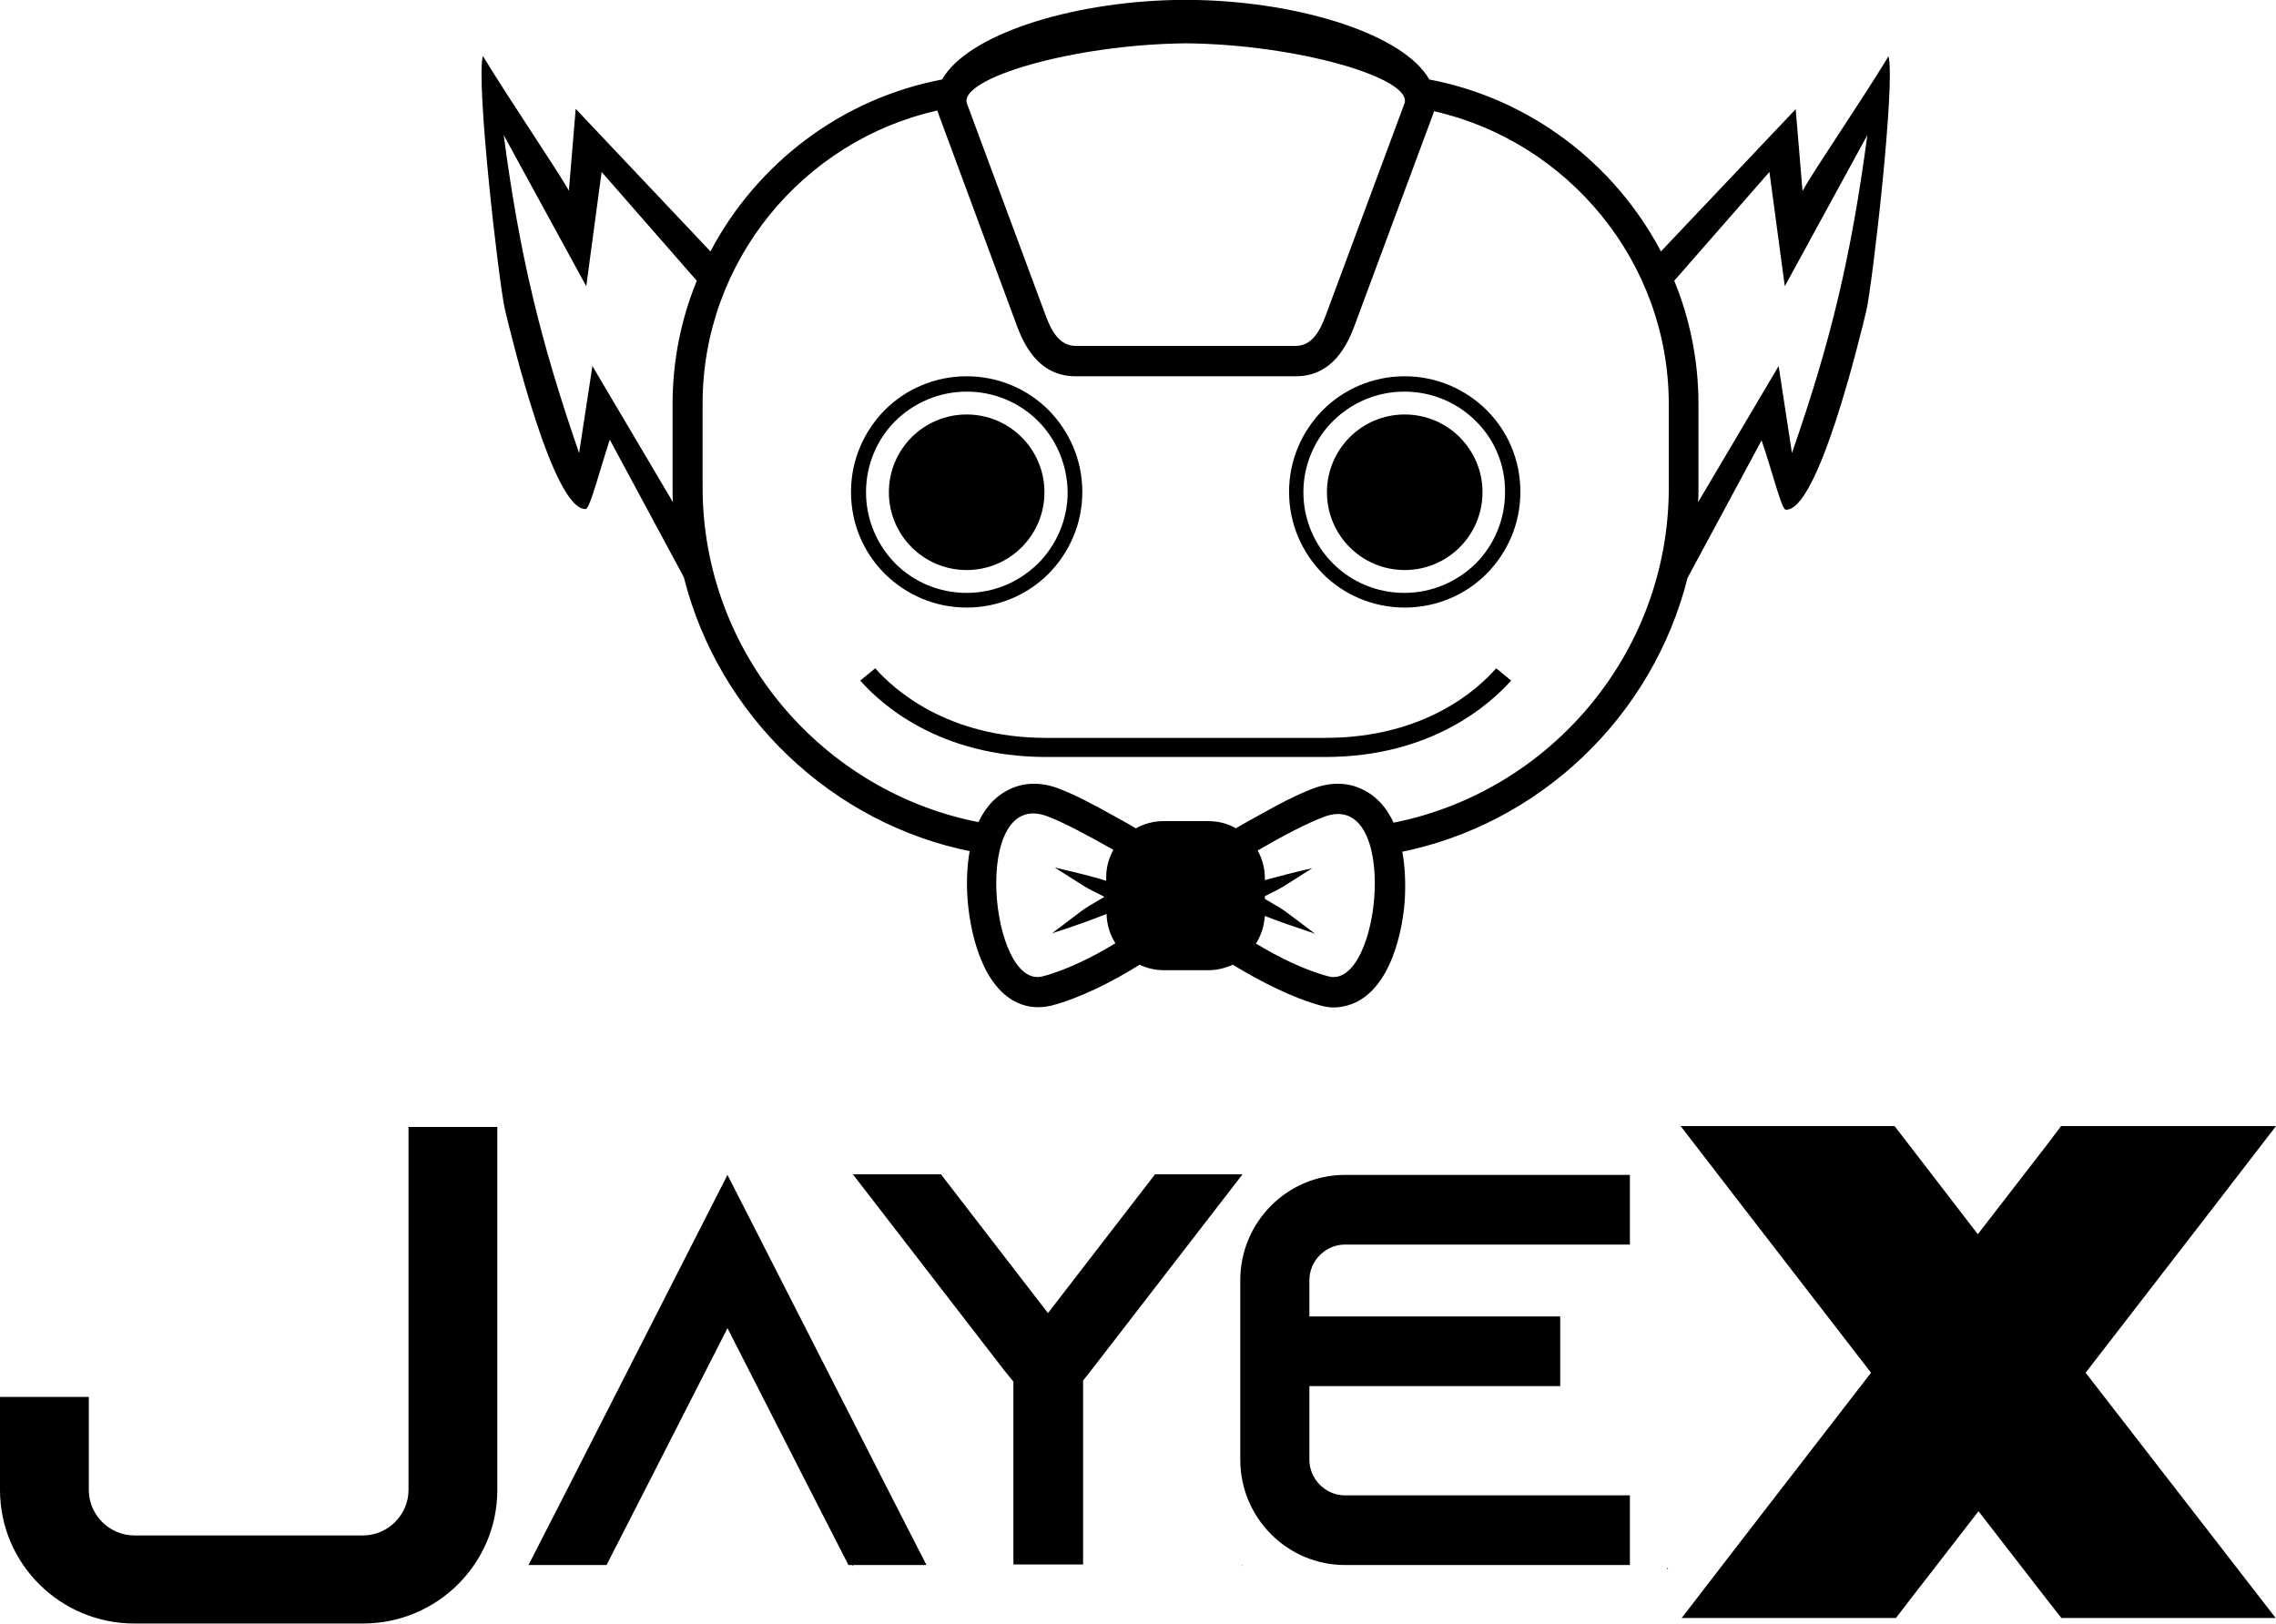
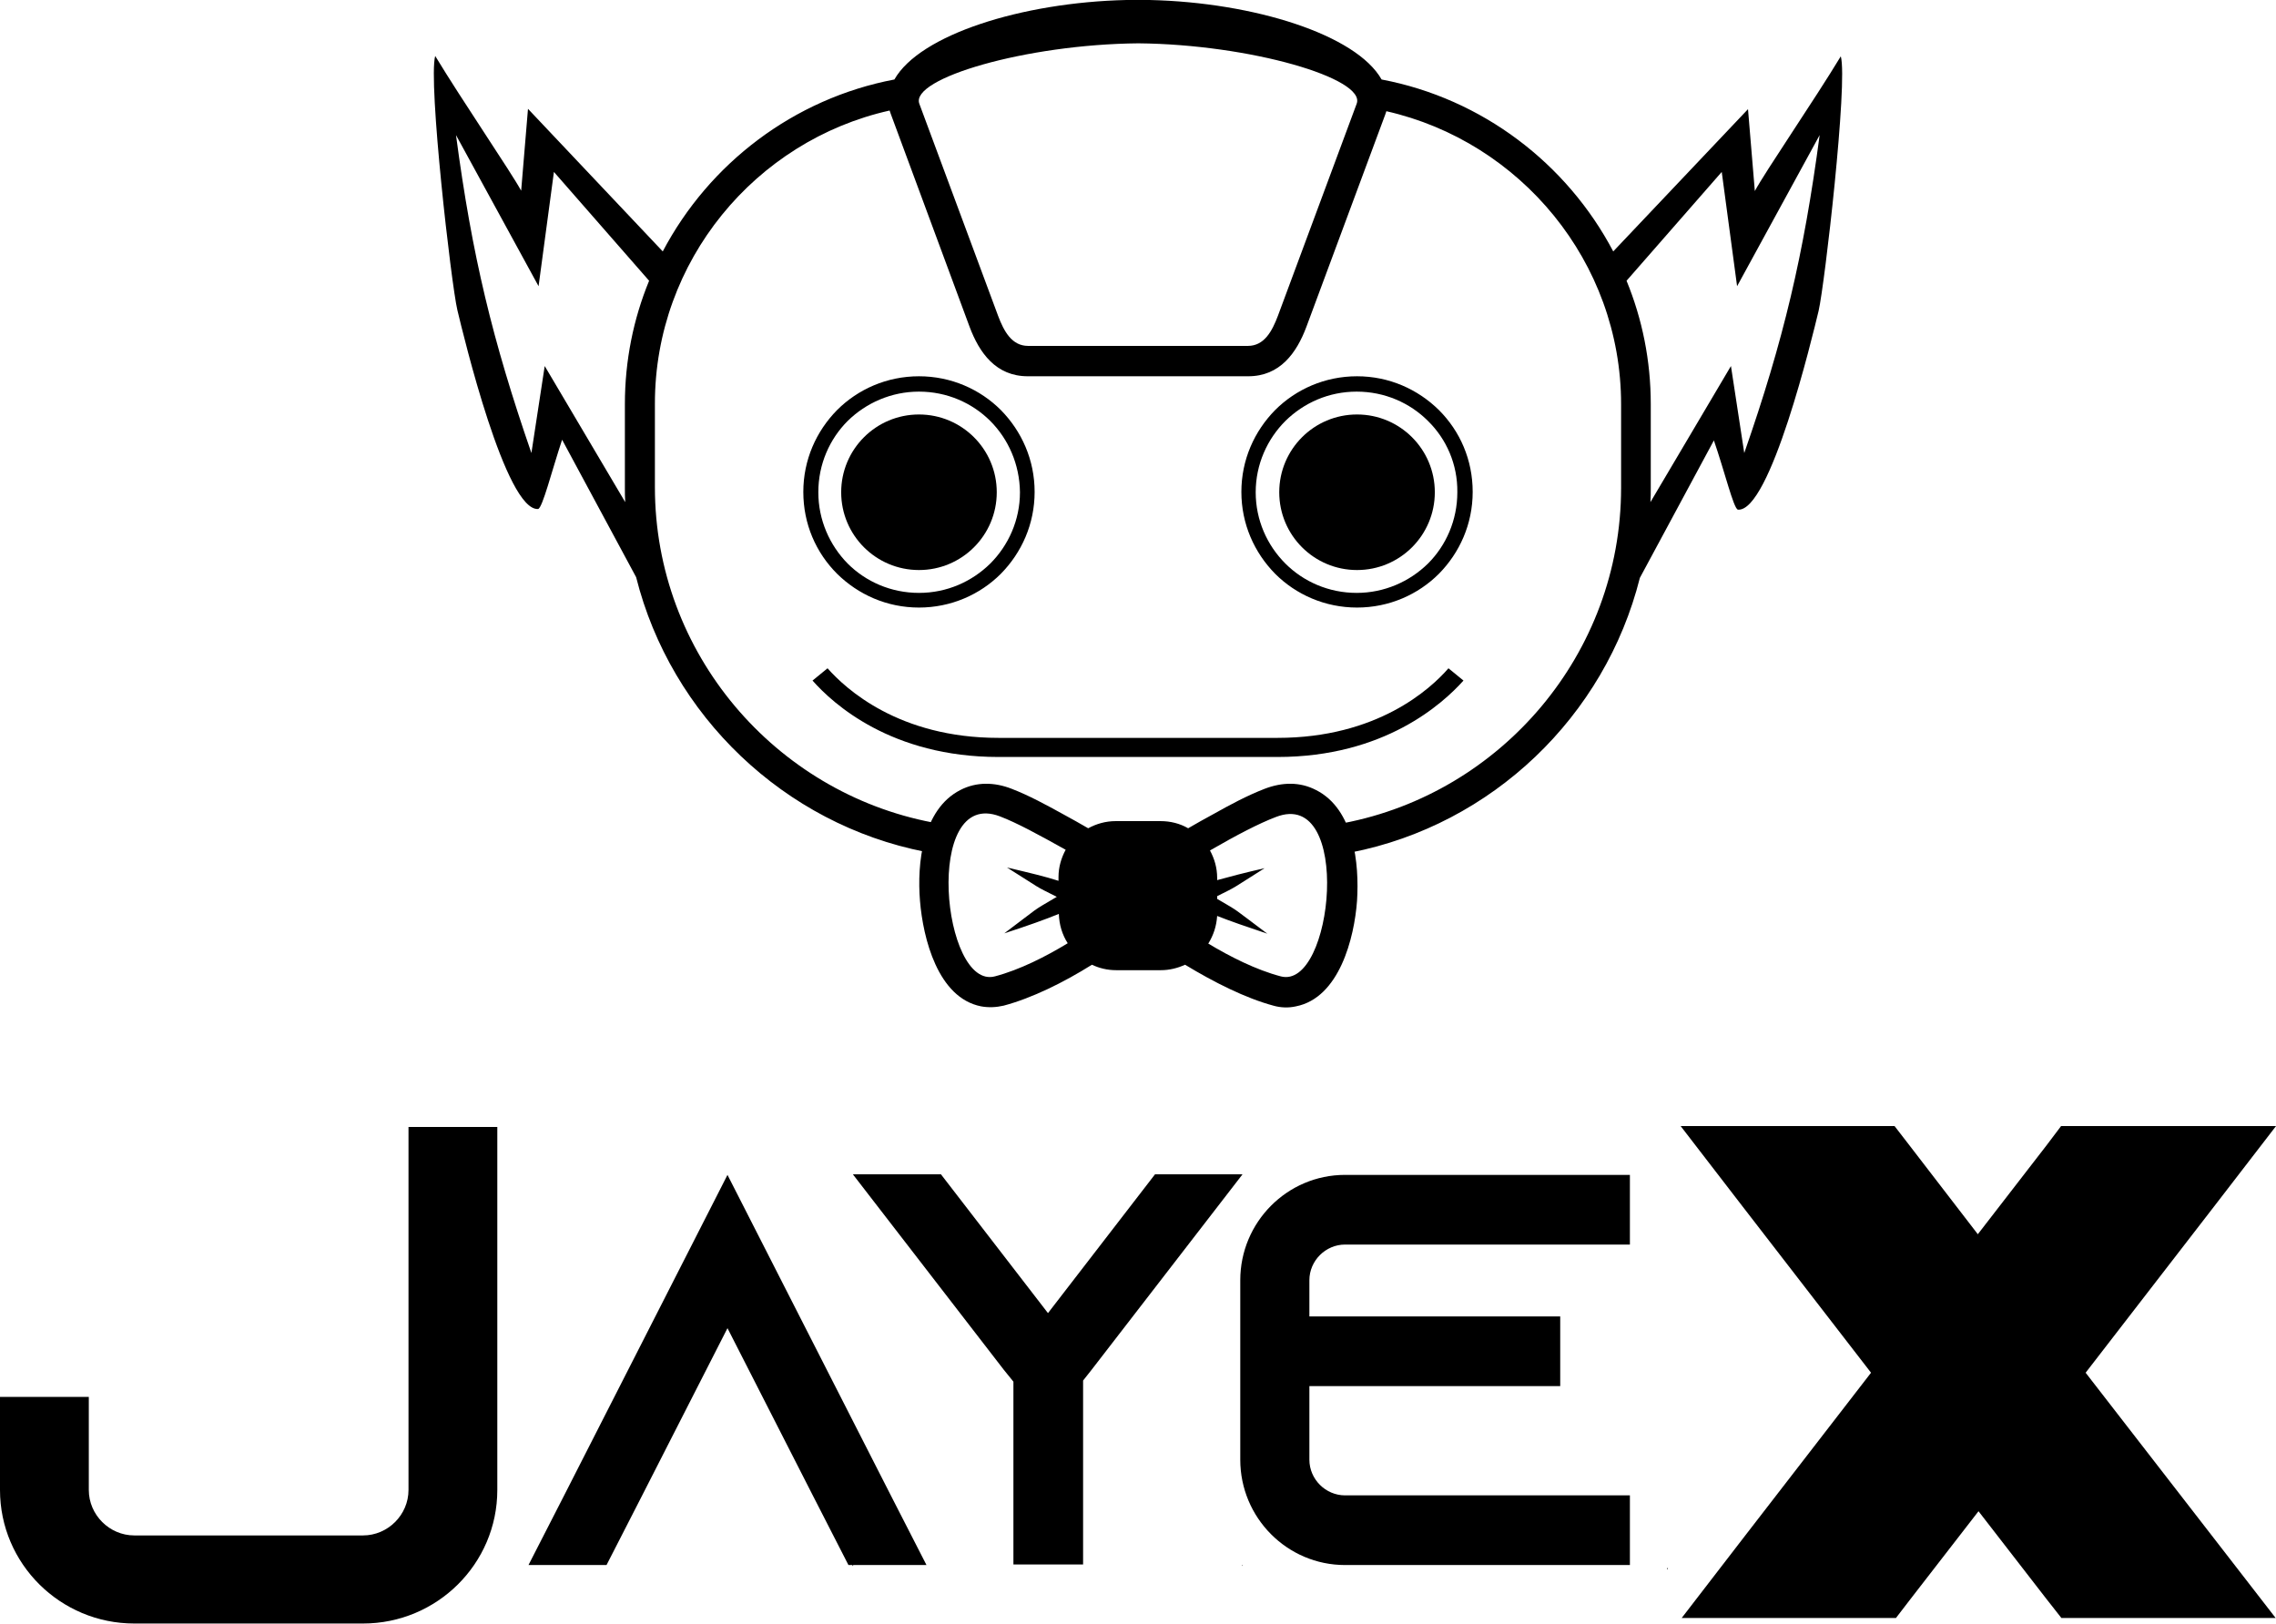
<svg xmlns="http://www.w3.org/2000/svg" id="Layer_1" version="1.1" viewBox="0 0 799.831 570.591">
  <defs>
    <style>
      .st0 {
        fill-rule: evenodd;
      }
    </style>
  </defs>
  <polygon points="585.823 551.147 586.182 551.147 585.823 551.626 585.823 551.147" />
  <polygon points="732.931 482.448 778.13 423.941 799.831 395.766 764.223 395.766 763.863 395.766 732.931 395.766 724.299 395.766 719.143 402.6 695.045 433.772 671.066 402.6 665.791 395.766 657.279 395.766 626.106 395.766 590.618 395.766 612.319 423.941 657.518 482.448 612.678 540.476 590.978 568.651 626.466 568.651 657.638 568.651 666.27 568.651 671.426 561.937 695.285 531.125 719.143 561.937 724.418 568.651 732.931 568.651 764.103 568.651 799.711 568.651 777.891 540.476 732.931 482.448" />
  <polygon points="734.25 551.626 734.01 551.147 734.25 551.147 734.25 551.626" />
  <path d="M325.584,550.036h-27.424l-12.537-24.485-29.971-58.765-29.97,58.765-12.537,24.485h-27.424l12.537-24.485,57.394-112.634,57.395,112.634,12.537,24.485Z" />
  <path d="M299.524,550.036h.391l-.391.391v-.391ZM436.643,412.722l-53.084,68.756-2.938,3.722v64.641h-24.486v-64.249l-3.331-4.114-53.084-68.756h30.95l37.61,48.776,37.61-48.776h30.753ZM436.447,550.036h.196v.391l-.196-.391Z" />
  <path d="M460.144,449.94v12.732h88.148v24.486h-88.148v25.856c0,6.857,5.68,12.537,12.537,12.537h100.098v24.485h-100.098c-20.372,0-36.827-16.649-36.827-37.021v-63.075c0-20.372,16.455-37.023,36.827-37.023h100.098v24.486h-100.098c-6.857,0-12.537,5.681-12.537,12.537Z" />
  <g>
    <g>
      <g>
-         <path class="st0" d="M339.705,145.67c15.106,0,27.336,12.229,27.336,27.336s-12.229,27.336-27.336,27.336-27.336-12.229-27.336-27.336c0-15.106,12.229-27.336,27.336-27.336" />
-         <path d="M339.705,132.242c11.27,0,21.461,4.556,28.774,11.869,7.313,7.433,11.869,17.504,11.869,28.774s-4.556,21.341-11.869,28.774c-7.313,7.313-17.504,11.869-28.774,11.869s-21.341-4.556-28.774-11.869c-7.433-7.433-11.869-17.504-11.869-28.774s4.556-21.341,11.869-28.774c7.313-7.313,17.504-11.869,28.774-11.869M364.762,147.948c-6.354-6.354-15.226-10.311-25.058-10.311-9.711,0-18.583,3.956-25.058,10.311-6.354,6.354-10.311,15.226-10.311,25.058,0,9.711,3.956,18.583,10.311,25.058,6.354,6.354,15.226,10.311,25.058,10.311s18.583-3.956,25.058-10.311c6.354-6.354,10.431-15.226,10.431-25.058-.12-9.831-4.076-18.703-10.431-25.058" />
+         <path class="st0" d="M322.944,145.67c15.106,0,27.336,12.229,27.336,27.336s-12.229,27.336-27.336,27.336-27.336-12.229-27.336-27.336c0-15.106,12.229-27.336,27.336-27.336" />
+         <path d="M322.944,132.242c11.27,0,21.461,4.556,28.774,11.869,7.313,7.433,11.869,17.504,11.869,28.774s-4.556,21.341-11.869,28.774c-7.313,7.313-17.504,11.869-28.774,11.869s-21.341-4.556-28.774-11.869c-7.433-7.433-11.869-17.504-11.869-28.774s4.556-21.341,11.869-28.774c7.313-7.313,17.504-11.869,28.774-11.869M348.002,147.948c-6.354-6.354-15.226-10.311-25.058-10.311-9.711,0-18.583,3.956-25.058,10.311-6.354,6.354-10.311,15.226-10.311,25.058,0,9.711,3.956,18.583,10.311,25.058,6.354,6.354,15.226,10.311,25.058,10.311s18.583-3.956,25.058-10.311c6.354-6.354,10.431-15.226,10.431-25.058-.12-9.831-4.076-18.703-10.431-25.058" />
      </g>
      <g>
-         <path class="st0" d="M493.647,145.67c15.106,0,27.336,12.229,27.336,27.336s-12.229,27.336-27.336,27.336-27.336-12.229-27.336-27.336,12.229-27.336,27.336-27.336" />
-         <path d="M493.647,132.242c11.27,0,21.341,4.556,28.774,11.869,7.433,7.433,11.869,17.504,11.869,28.774s-4.556,21.341-11.869,28.774c-7.313,7.313-17.504,11.869-28.774,11.869s-21.461-4.556-28.774-11.869c-7.313-7.433-11.869-17.504-11.869-28.774s4.556-21.341,11.869-28.774c7.313-7.313,17.504-11.869,28.774-11.869M518.585,147.948c-6.354-6.354-15.226-10.311-25.058-10.311s-18.583,3.956-25.058,10.311c-6.354,6.354-10.431,15.226-10.431,25.058,0,9.711,3.956,18.583,10.431,25.058,6.354,6.354,15.226,10.311,25.058,10.311,9.711,0,18.583-3.956,25.058-10.311,6.354-6.354,10.311-15.226,10.311-25.058.12-9.831-3.837-18.703-10.311-25.058" />
+         <path class="st0" d="M476.887,145.67c15.106,0,27.336,12.229,27.336,27.336s-12.229,27.336-27.336,27.336-27.336-12.229-27.336-27.336,12.229-27.336,27.336-27.336" />
+         <path d="M476.887,132.242c11.27,0,21.341,4.556,28.774,11.869,7.433,7.433,11.869,17.504,11.869,28.774s-4.556,21.341-11.869,28.774c-7.313,7.313-17.504,11.869-28.774,11.869s-21.461-4.556-28.774-11.869c-7.313-7.433-11.869-17.504-11.869-28.774s4.556-21.341,11.869-28.774c7.313-7.313,17.504-11.869,28.774-11.869M501.824,147.948c-6.354-6.354-15.226-10.311-25.058-10.311s-18.583,3.956-25.058,10.311c-6.354,6.354-10.431,15.226-10.431,25.058,0,9.711,3.956,18.583,10.431,25.058,6.354,6.354,15.226,10.311,25.058,10.311,9.711,0,18.583-3.956,25.058-10.311,6.354-6.354,10.311-15.226,10.311-25.058.12-9.831-3.837-18.703-10.311-25.058" />
      </g>
    </g>
-     <path class="st0" d="M663.655,19.782c-9.352,15.466-26.616,40.644-30.213,47.358l-2.398-28.774-47.358,49.995c-16.305-30.932-46.039-53.712-81.407-60.426-8.872-15.706-44.72-27.096-81.527-27.935h-8.153c-36.807.839-72.655,12.229-81.527,27.935-35.368,6.714-65.102,29.494-81.407,60.426l-47.358-50.115-2.398,28.774c-3.597-6.594-20.861-31.891-30.213-47.358-2.518,9.112,5.635,80.208,7.793,89.32,2.158,8.992,17.025,70.857,28.415,69.897,1.559-.599,4.676-13.068,8.392-24.338l26.017,48.317c12.229,48.676,52.033,86.802,101.549,96.514.48-3.597,1.319-7.074,2.638-10.311-55.39-10.551-97.593-59.467-97.593-117.855v-29.374c0-50.115,35.368-92.437,82.486-102.988.12.36.24.719.36,1.079l27.695,74.813c3.477,9.352,9.352,17.504,20.502,17.504h77.451c11.15,0,17.025-8.153,20.502-17.504l27.695-74.573c.12-.36.24-.719.36-1.079,46.998,10.67,82.486,52.873,82.486,102.988v29.374c0,58.388-42.202,107.304-97.593,117.855,1.319,3.237,2.158,6.714,2.638,10.311,49.636-9.711,89.32-47.837,101.549-96.514l26.017-48.317c3.837,11.15,6.834,23.619,8.392,24.338,11.39,1.079,26.257-60.905,28.415-69.897,2.158-9.352,10.311-80.328,7.793-89.44ZM208.183,128.645l-4.676,30.573c-13.668-39.565-20.861-69.298-26.496-111.74l29.014,53.112,5.395-40.164,33.45,38.246c-5.515,13.428-8.512,28.055-8.512,43.401v29.374c0,1.678,0,3.357.12,5.035l-28.295-47.837ZM493.527,36.447l-27.695,74.573c-2.038,5.395-4.796,10.551-10.551,10.551h-77.211c-5.755,0-8.512-5.155-10.551-10.551l-27.695-74.573c-3.237-8.872,37.407-20.861,76.971-21.221,39.325.36,80.088,12.349,76.731,21.221ZM629.725,159.217l-4.676-30.573-28.295,47.837c.12-1.678.12-3.357.12-5.035v-29.374c0-15.346-2.997-29.973-8.512-43.401l33.45-38.246,5.395,40.164,29.014-53.112c-5.635,42.322-12.709,72.175-26.496,111.74Z" />
-     <path d="M465.712,259.328h-98.072c-35.009,0-53.712-17.265-60.066-24.458l-5.275,4.316c7.194,8.153,27.695,26.856,65.342,26.856h98.072c37.526,0,58.028-18.703,65.342-26.856l-5.275-4.316c-6.354,7.313-25.058,24.458-60.066,24.458Z" />
-     <path class="st0" d="M479.26,277.671c-5.755-2.997-11.989-2.758-17.984-.48-6.234,2.398-12.469,5.755-18.224,8.992-2.877,1.559-5.875,3.237-8.752,4.916-2.877-1.678-6.234-2.518-9.711-2.518h-15.706c-3.597,0-6.834.959-9.711,2.518-2.877-1.678-5.875-3.357-8.752-4.916-5.875-3.237-11.989-6.594-18.224-8.992-5.875-2.278-12.229-2.518-17.984.48-13.308,6.834-15.226,25.777-14.147,38.965,1.079,13.068,6.234,34.05,21.461,37.047,2.638.48,5.275.36,7.913-.24,9.951-2.638,21.101-8.153,31.052-14.387,2.518,1.199,5.395,1.918,8.512,1.918h15.706c2.997,0,5.875-.719,8.512-1.918,10.071,6.115,21.221,11.749,31.052,14.387,2.518.719,5.275.839,7.913.24,15.226-2.997,20.502-23.979,21.461-37.047.839-13.188-1.079-32.251-14.387-38.965ZM366.441,343.133c-18.583,5.036-25.417-66.54,1.678-56.23,5.995,2.278,13.668,6.474,23.139,11.749-1.559,2.877-2.518,6.115-2.518,9.591v1.319c-4.436-1.439-10.431-2.877-18.104-4.676,12.829,8.033,8.872,5.995,17.504,10.311-9.591,5.635-5.155,2.877-18.463,12.829,8.153-2.638,14.507-4.916,19.183-6.834.12,3.837,1.199,7.313,3.117,10.311-7.673,4.676-16.905,9.352-25.537,11.63ZM466.791,343.133c-8.632-2.278-17.864-6.954-25.417-11.51,1.798-2.877,2.877-6.115,3.117-9.711,4.556,1.798,10.431,3.837,17.624,6.234-12.829-9.591-9.232-7.313-17.624-12.229v-.959c7.433-3.717,4.316-2.038,16.665-9.831-6.834,1.559-12.349,2.997-16.665,4.196v-.839c0-3.477-.959-6.714-2.518-9.591,9.352-5.395,17.145-9.472,23.139-11.749,27.096-10.551,20.262,61.025,1.679,55.99Z" />
+     <path class="st0" d="M646.894,19.782c-9.352,15.466-26.616,40.644-30.213,47.358l-2.398-28.774-47.358,49.995c-16.305-30.932-46.039-53.712-81.407-60.426-8.872-15.706-44.72-27.096-81.527-27.935h-8.153c-36.807.839-72.655,12.229-81.527,27.935-35.368,6.714-65.102,29.494-81.407,60.426l-47.358-50.115-2.398,28.774c-3.597-6.594-20.861-31.891-30.213-47.358-2.518,9.112,5.635,80.208,7.793,89.32,2.158,8.992,17.025,70.857,28.415,69.897,1.559-.599,4.676-13.068,8.392-24.338l26.017,48.317c12.229,48.676,52.033,86.802,101.549,96.514.48-3.597,1.319-7.074,2.638-10.311-55.39-10.551-97.593-59.467-97.593-117.855v-29.374c0-50.115,35.368-92.437,82.486-102.988.12.36.24.719.36,1.079l27.695,74.813c3.477,9.352,9.352,17.504,20.502,17.504h77.451c11.15,0,17.025-8.153,20.502-17.504l27.695-74.573c.12-.36.24-.719.36-1.079,46.998,10.67,82.486,52.873,82.486,102.988v29.374c0,58.388-42.202,107.304-97.593,117.855,1.319,3.237,2.158,6.714,2.638,10.311,49.636-9.711,89.32-47.837,101.549-96.514l26.017-48.317c3.837,11.15,6.834,23.619,8.392,24.338,11.39,1.079,26.257-60.905,28.415-69.897,2.158-9.352,10.311-80.328,7.793-89.44ZM191.422,128.645l-4.676,30.573c-13.668-39.565-20.861-69.298-26.496-111.74l29.014,53.112,5.395-40.164,33.45,38.246c-5.515,13.428-8.512,28.055-8.512,43.401v29.374c0,1.678,0,3.357.12,5.035l-28.295-47.837ZM476.767,36.447l-27.695,74.573c-2.038,5.395-4.796,10.551-10.551,10.551h-77.211c-5.755,0-8.512-5.155-10.551-10.551l-27.695-74.573c-3.237-8.872,37.407-20.861,76.971-21.221,39.325.36,80.088,12.349,76.731,21.221ZM612.965,159.217l-4.676-30.573-28.295,47.837c.12-1.678.12-3.357.12-5.035v-29.374c0-15.346-2.997-29.973-8.512-43.401l33.45-38.246,5.395,40.164,29.014-53.112c-5.635,42.322-12.709,72.175-26.496,111.74Z" />
+     <path d="M448.952,259.328h-98.072c-35.009,0-53.712-17.265-60.066-24.458l-5.275,4.316c7.194,8.153,27.695,26.856,65.342,26.856h98.072c37.526,0,58.028-18.703,65.342-26.856l-5.275-4.316c-6.354,7.313-25.058,24.458-60.066,24.458Z" />
+     <path class="st0" d="M462.499,277.671c-5.755-2.997-11.989-2.758-17.984-.48-6.234,2.398-12.469,5.755-18.224,8.992-2.877,1.559-5.875,3.237-8.752,4.916-2.877-1.678-6.234-2.518-9.711-2.518h-15.706c-3.597,0-6.834.959-9.711,2.518-2.877-1.678-5.875-3.357-8.752-4.916-5.875-3.237-11.989-6.594-18.224-8.992-5.875-2.278-12.229-2.518-17.984.48-13.308,6.834-15.226,25.777-14.147,38.965,1.079,13.068,6.234,34.05,21.461,37.047,2.638.48,5.275.36,7.913-.24,9.951-2.638,21.101-8.153,31.052-14.387,2.518,1.199,5.395,1.918,8.512,1.918h15.706c2.997,0,5.875-.719,8.512-1.918,10.071,6.115,21.221,11.749,31.052,14.387,2.518.719,5.275.839,7.913.24,15.226-2.997,20.502-23.979,21.461-37.047.839-13.188-1.079-32.251-14.387-38.965ZM349.68,343.133c-18.583,5.036-25.417-66.54,1.678-56.23,5.995,2.278,13.668,6.474,23.139,11.749-1.559,2.877-2.518,6.115-2.518,9.591v1.319c-4.436-1.439-10.431-2.877-18.104-4.676,12.829,8.033,8.872,5.995,17.504,10.311-9.591,5.635-5.155,2.877-18.463,12.829,8.153-2.638,14.507-4.916,19.183-6.834.12,3.837,1.199,7.313,3.117,10.311-7.673,4.676-16.905,9.352-25.537,11.63ZM450.031,343.133c-8.632-2.278-17.864-6.954-25.417-11.51,1.798-2.877,2.877-6.115,3.117-9.711,4.556,1.798,10.431,3.837,17.624,6.234-12.829-9.591-9.232-7.313-17.624-12.229v-.959c7.433-3.717,4.316-2.038,16.665-9.831-6.834,1.559-12.349,2.997-16.665,4.196v-.839c0-3.477-.959-6.714-2.518-9.591,9.352-5.395,17.145-9.472,23.139-11.749,27.096-10.551,20.262,61.025,1.679,55.99Z" />
  </g>
  <path d="M174.764,396.077v127.577c0,25.965-21.222,46.936-47.186,46.936H47.186c-25.965,0-47.186-20.971-47.186-46.936v-32.706h31.208v32.706c0,8.738,7.24,15.978,15.978,15.978h80.392c8.738,0,15.978-7.24,15.978-15.978v-127.577h31.208Z" />
</svg>
